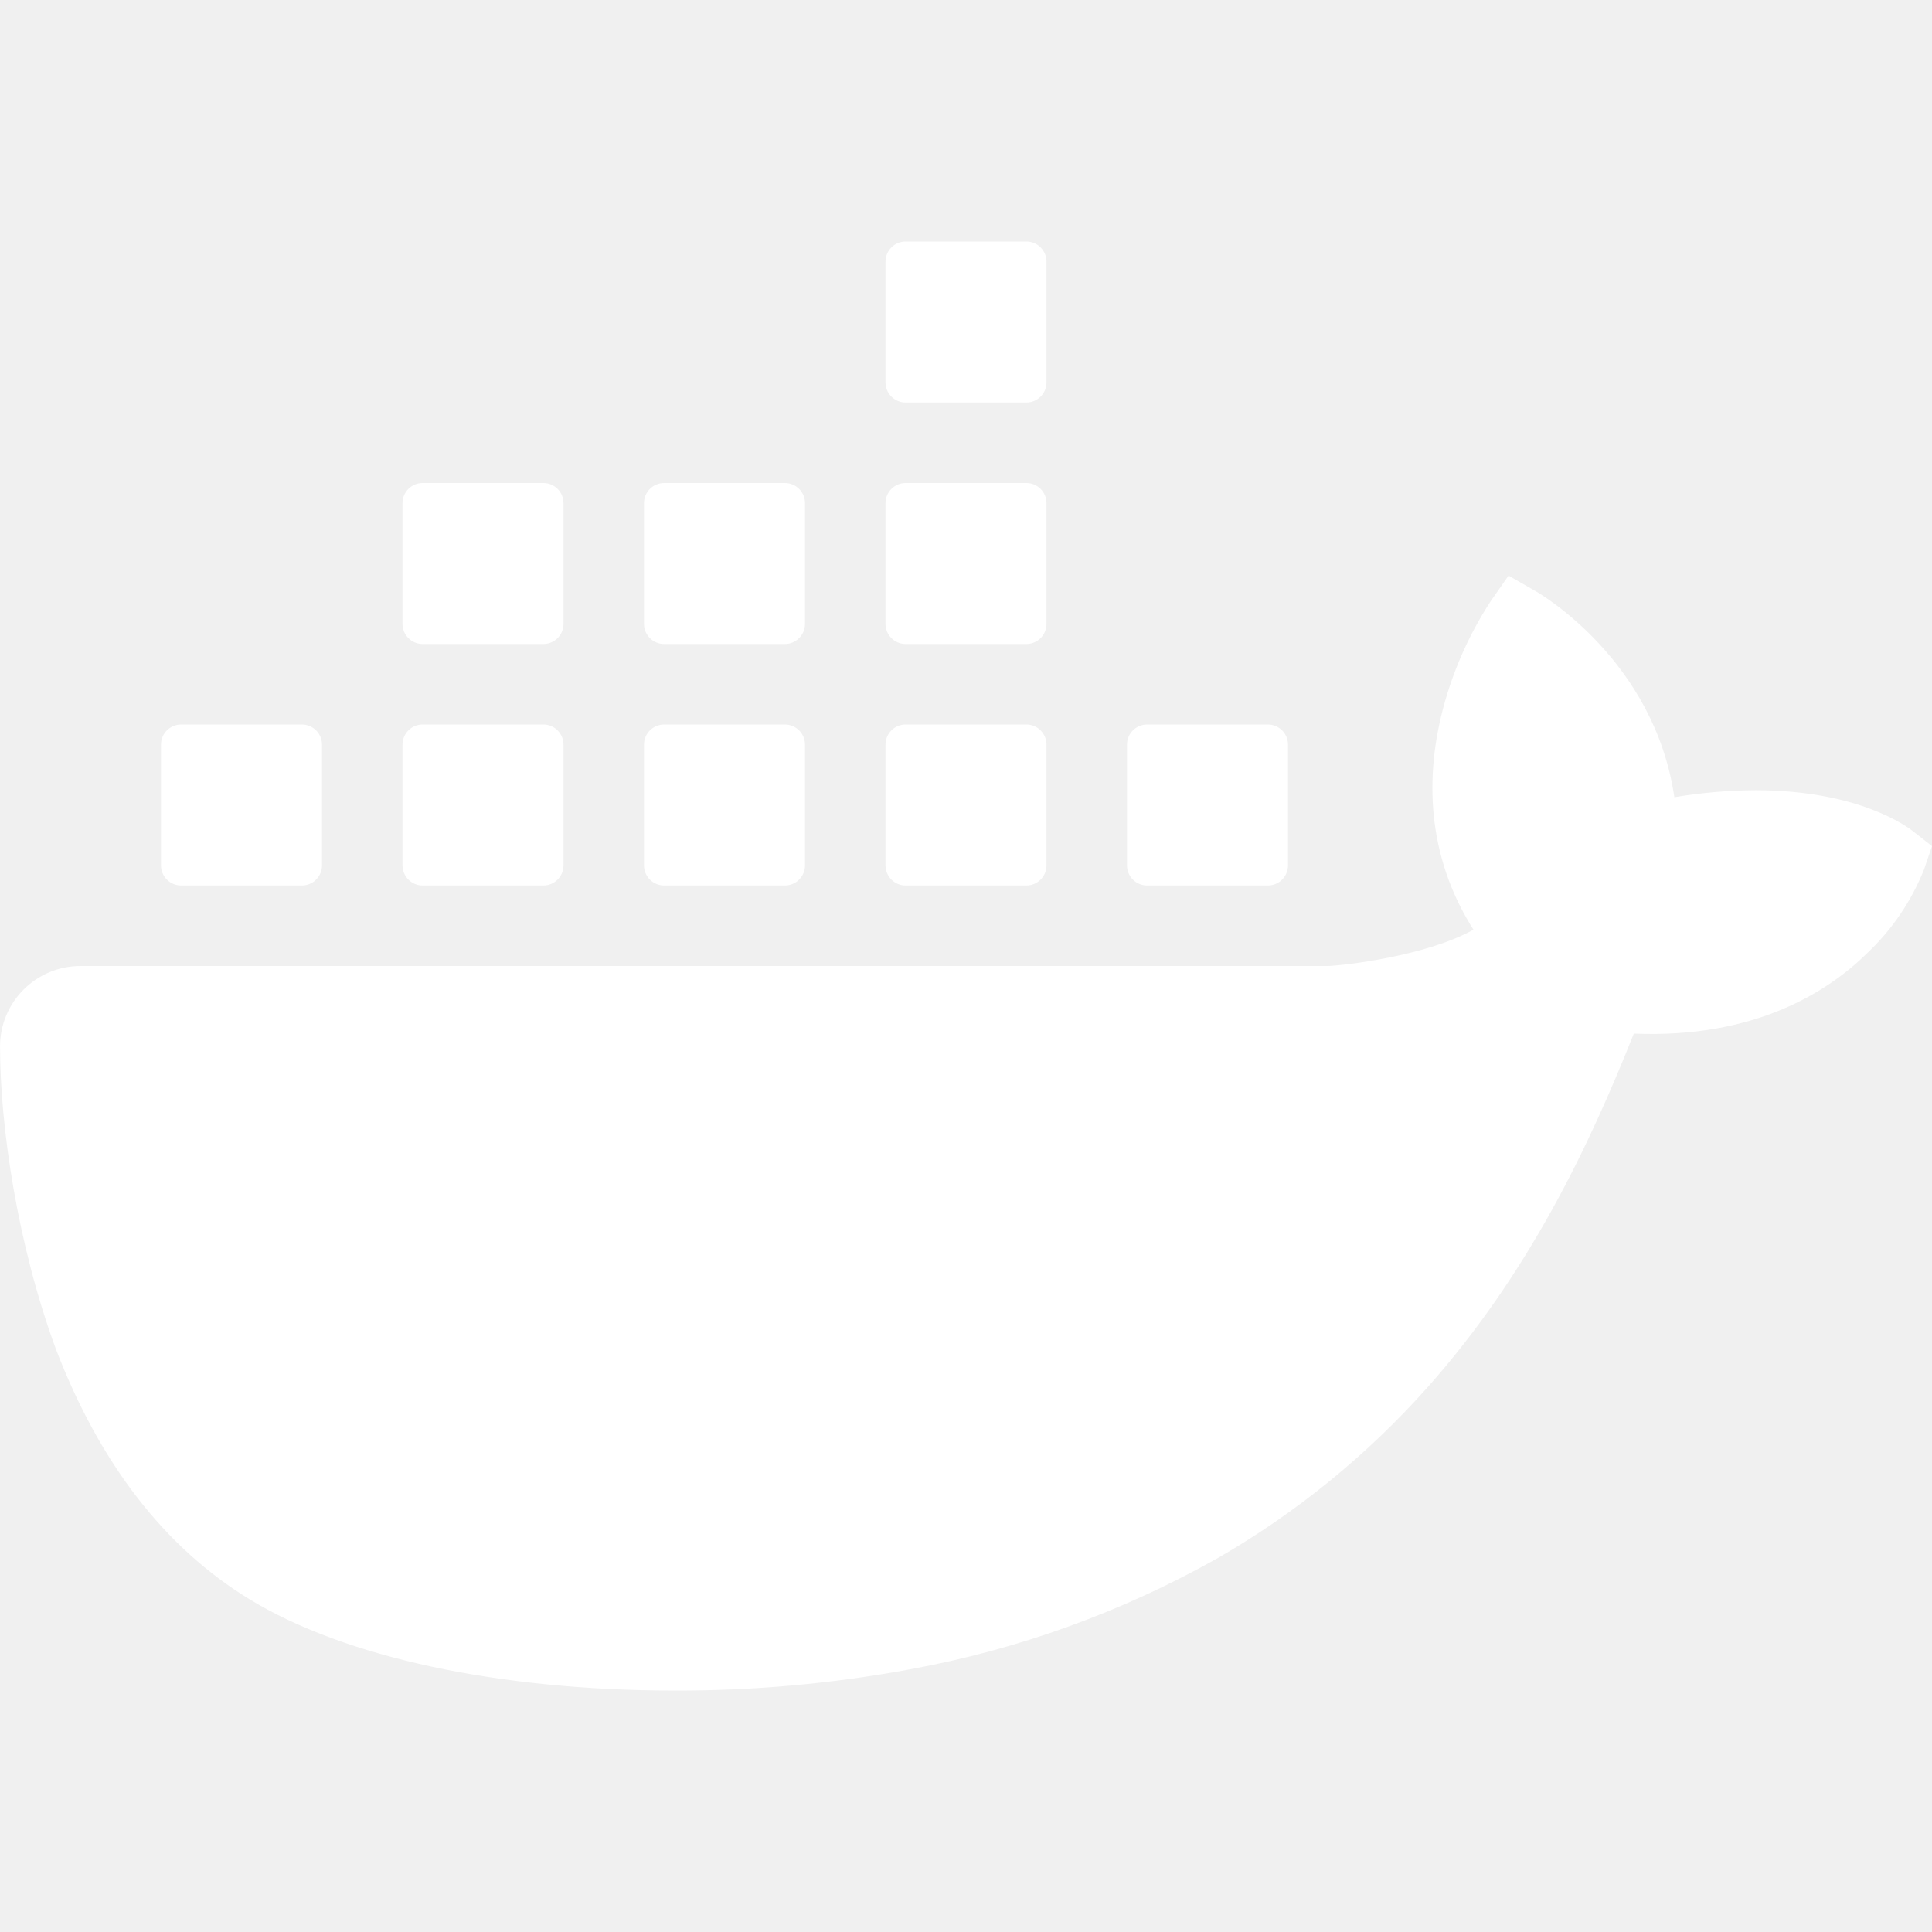
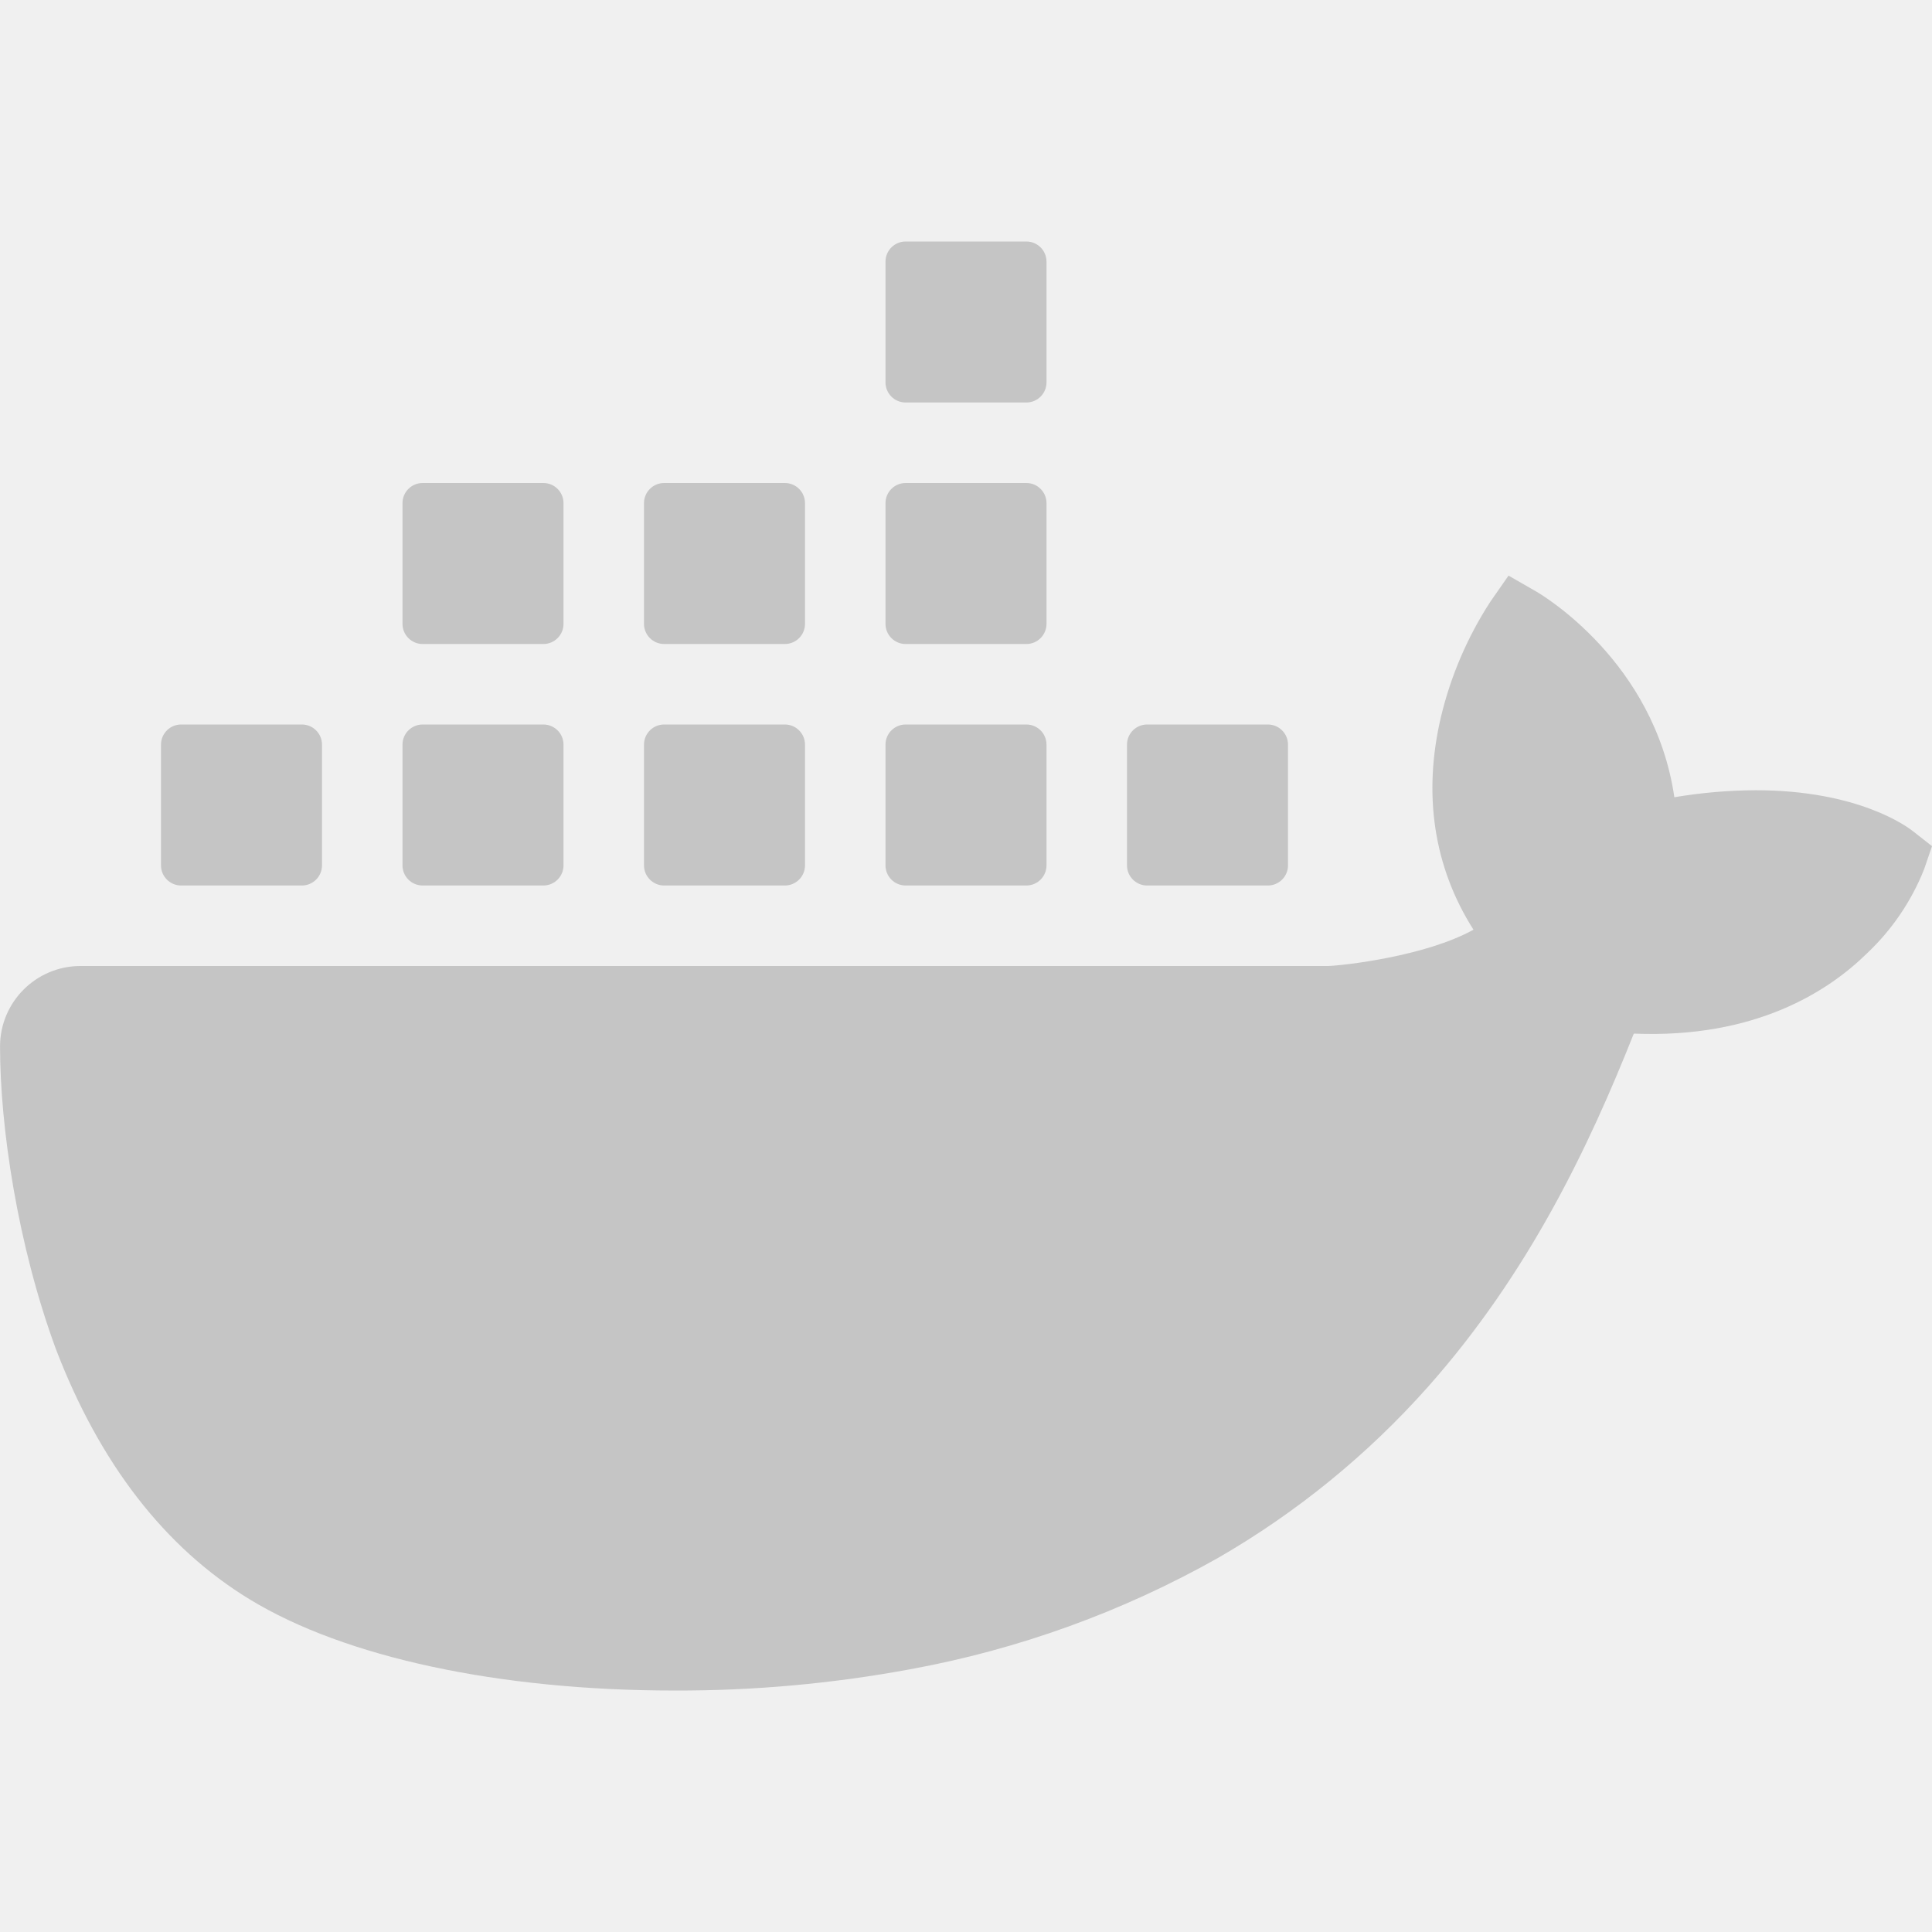
<svg xmlns="http://www.w3.org/2000/svg" viewBox="0,0,256,256" width="48px" height="48px" fill-rule="nonzero">
-   <g fill="#ffffff" fill-rule="nonzero" stroke="none" stroke-width="1" stroke-linecap="butt" stroke-linejoin="miter" stroke-miterlimit="10" stroke-dasharray="" stroke-dashoffset="0" font-family="none" font-weight="none" font-size="none" text-anchor="none" style="mix-blend-mode: normal">
+   <g fill="#c5c5c5" fill-rule="nonzero" stroke="none" stroke-width="1" stroke-linecap="butt" stroke-linejoin="miter" stroke-miterlimit="10" stroke-dasharray="" stroke-dashoffset="0" font-family="none" font-weight="none" font-size="none" text-anchor="none" style="mix-blend-mode: normal">
    <g transform="scale(5.33333,5.33333)">
      <path d="M22.5,6c-0.276,0 -0.5,0.224 -0.5,0.5v3c0,0.276 0.224,0.5 0.5,0.5h3c0.276,0 0.5,-0.224 0.5,-0.5v-3c0,-0.276 -0.224,-0.5 -0.5,-0.5zM10.5,12c-0.276,0 -0.5,0.224 -0.5,0.5v3c0,0.276 0.224,0.5 0.5,0.5h3c0.276,0 0.5,-0.224 0.5,-0.5v-3c0,-0.276 -0.224,-0.5 -0.5,-0.5zM16.5,12c-0.276,0 -0.5,0.224 -0.5,0.5v3c0,0.276 0.224,0.5 0.5,0.5h3c0.276,0 0.5,-0.224 0.5,-0.5v-3c0,-0.276 -0.224,-0.5 -0.5,-0.5zM22.5,12c-0.276,0 -0.5,0.224 -0.5,0.5v3c0,0.276 0.224,0.5 0.5,0.5h3c0.276,0 0.5,-0.224 0.5,-0.5v-3c0,-0.276 -0.224,-0.5 -0.5,-0.5zM37.479,14.301l-0.453,0.65c-0.567,0.874 -0.98,1.837 -1.223,2.848c-0.459,1.933 -0.181,3.748 0.805,5.299c-1.191,0.661 -3.221,0.888 -3.607,0.902h-31c-1.105,0 -2,0.895 -2,2c0,2 0.434,4.925 1.387,7.516c1.089,2.844 2.71,4.939 4.818,6.221c2.362,1.441 6.2,2.264 10.551,2.264c1.965,0.006 3.927,-0.171 5.859,-0.529c2.686,-0.491 5.27,-1.426 7.646,-2.766c1.958,-1.129 3.72,-2.566 5.219,-4.254c2.505,-2.824 3.997,-5.97 5.107,-8.764c0.005,-0.003 0.009,-0.004 0.014,-0.008c2.997,0.121 4.811,-1.037 5.789,-2c0.618,-0.584 1.101,-1.297 1.414,-2.086l0.195,-0.572l-0.473,-0.371c-0.13,-0.103 -1.345,-1.018 -3.908,-1.018c-0.677,0.003 -1.353,0.062 -2.02,0.174c-0.496,-3.385 -3.306,-5.037 -3.432,-5.111zM4.5,18c-0.276,0 -0.5,0.224 -0.5,0.5v3c0,0.276 0.224,0.5 0.5,0.5h3c0.276,0 0.5,-0.224 0.5,-0.5v-3c0,-0.276 -0.224,-0.5 -0.5,-0.5zM10.5,18c-0.276,0 -0.5,0.224 -0.5,0.5v3c0,0.276 0.224,0.5 0.5,0.5h3c0.276,0 0.5,-0.224 0.5,-0.5v-3c0,-0.276 -0.224,-0.5 -0.5,-0.5zM16.5,18c-0.276,0 -0.5,0.224 -0.5,0.5v3c0,0.276 0.224,0.5 0.5,0.5h3c0.276,0 0.5,-0.224 0.5,-0.5v-3c0,-0.276 -0.224,-0.5 -0.5,-0.5zM22.5,18c-0.276,0 -0.5,0.224 -0.5,0.5v3c0,0.276 0.224,0.5 0.5,0.5h3c0.276,0 0.5,-0.224 0.5,-0.5v-3c0,-0.276 -0.224,-0.5 -0.5,-0.5zM28.5,18c-0.276,0 -0.5,0.224 -0.5,0.5v3c0,0.276 0.224,0.5 0.5,0.5h3c0.276,0 0.5,-0.224 0.5,-0.5v-3c0,-0.276 -0.224,-0.5 -0.5,-0.5z" />
    </g>
  </g>
</svg>
